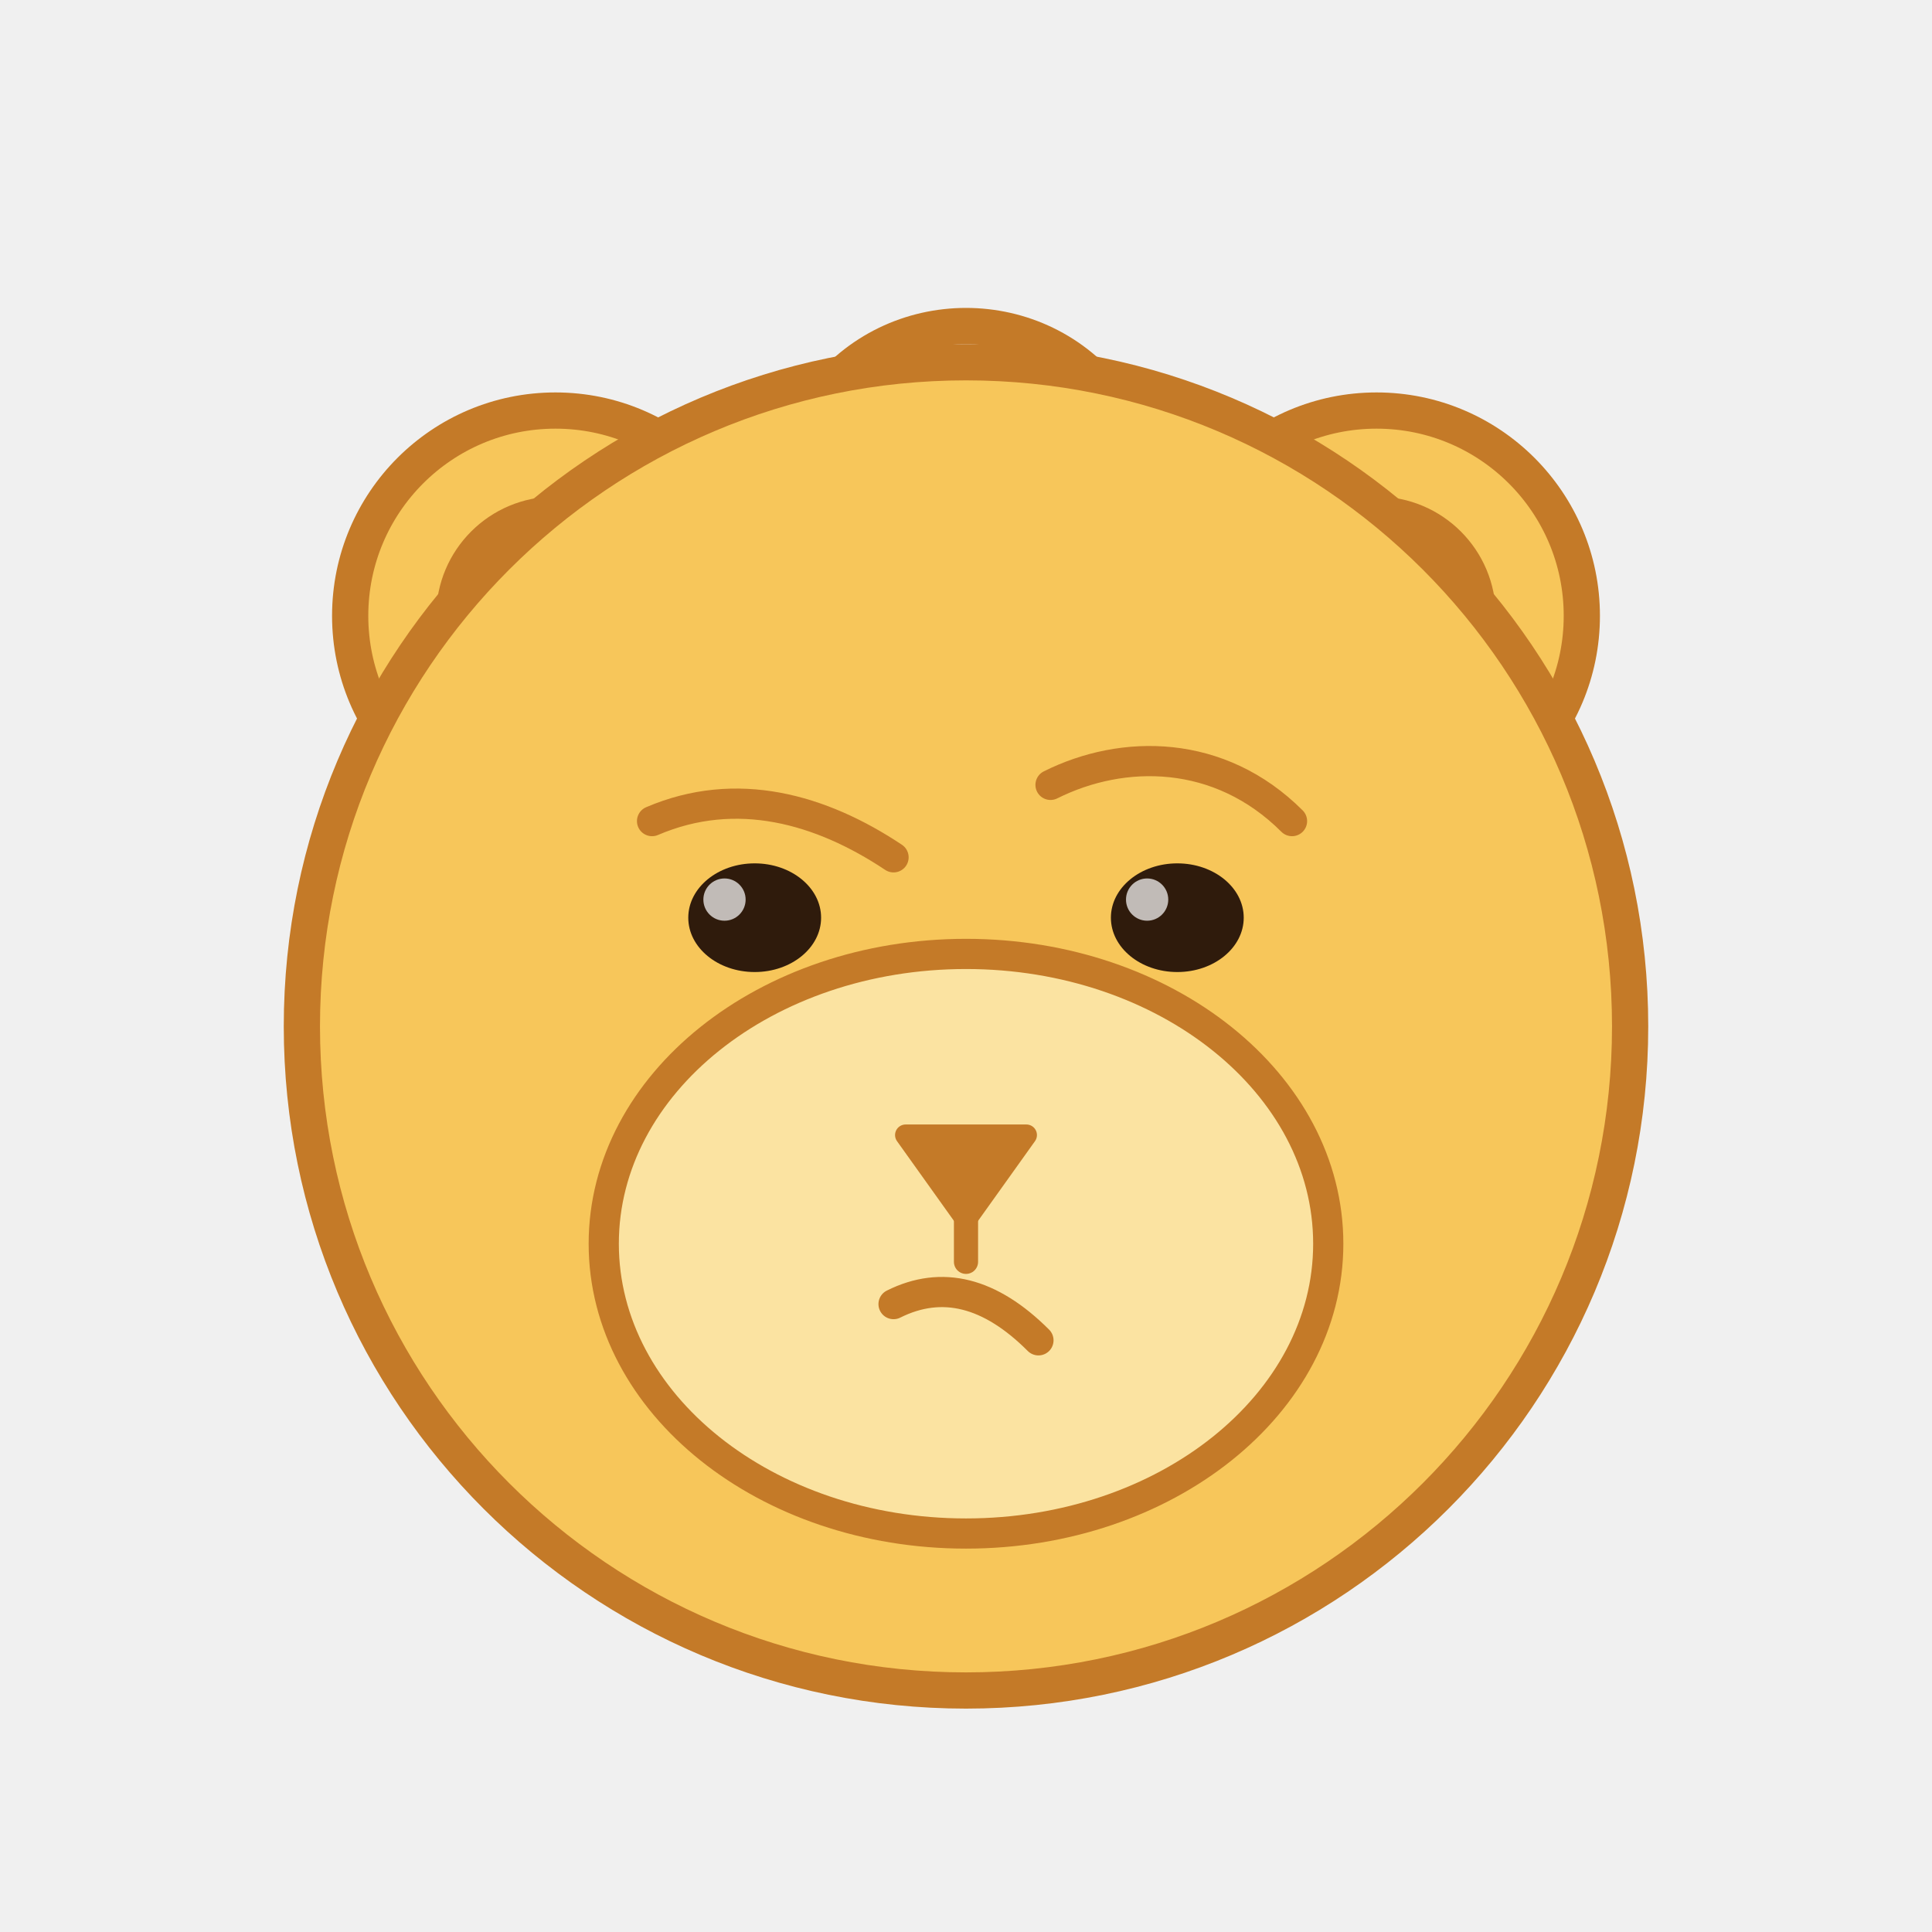
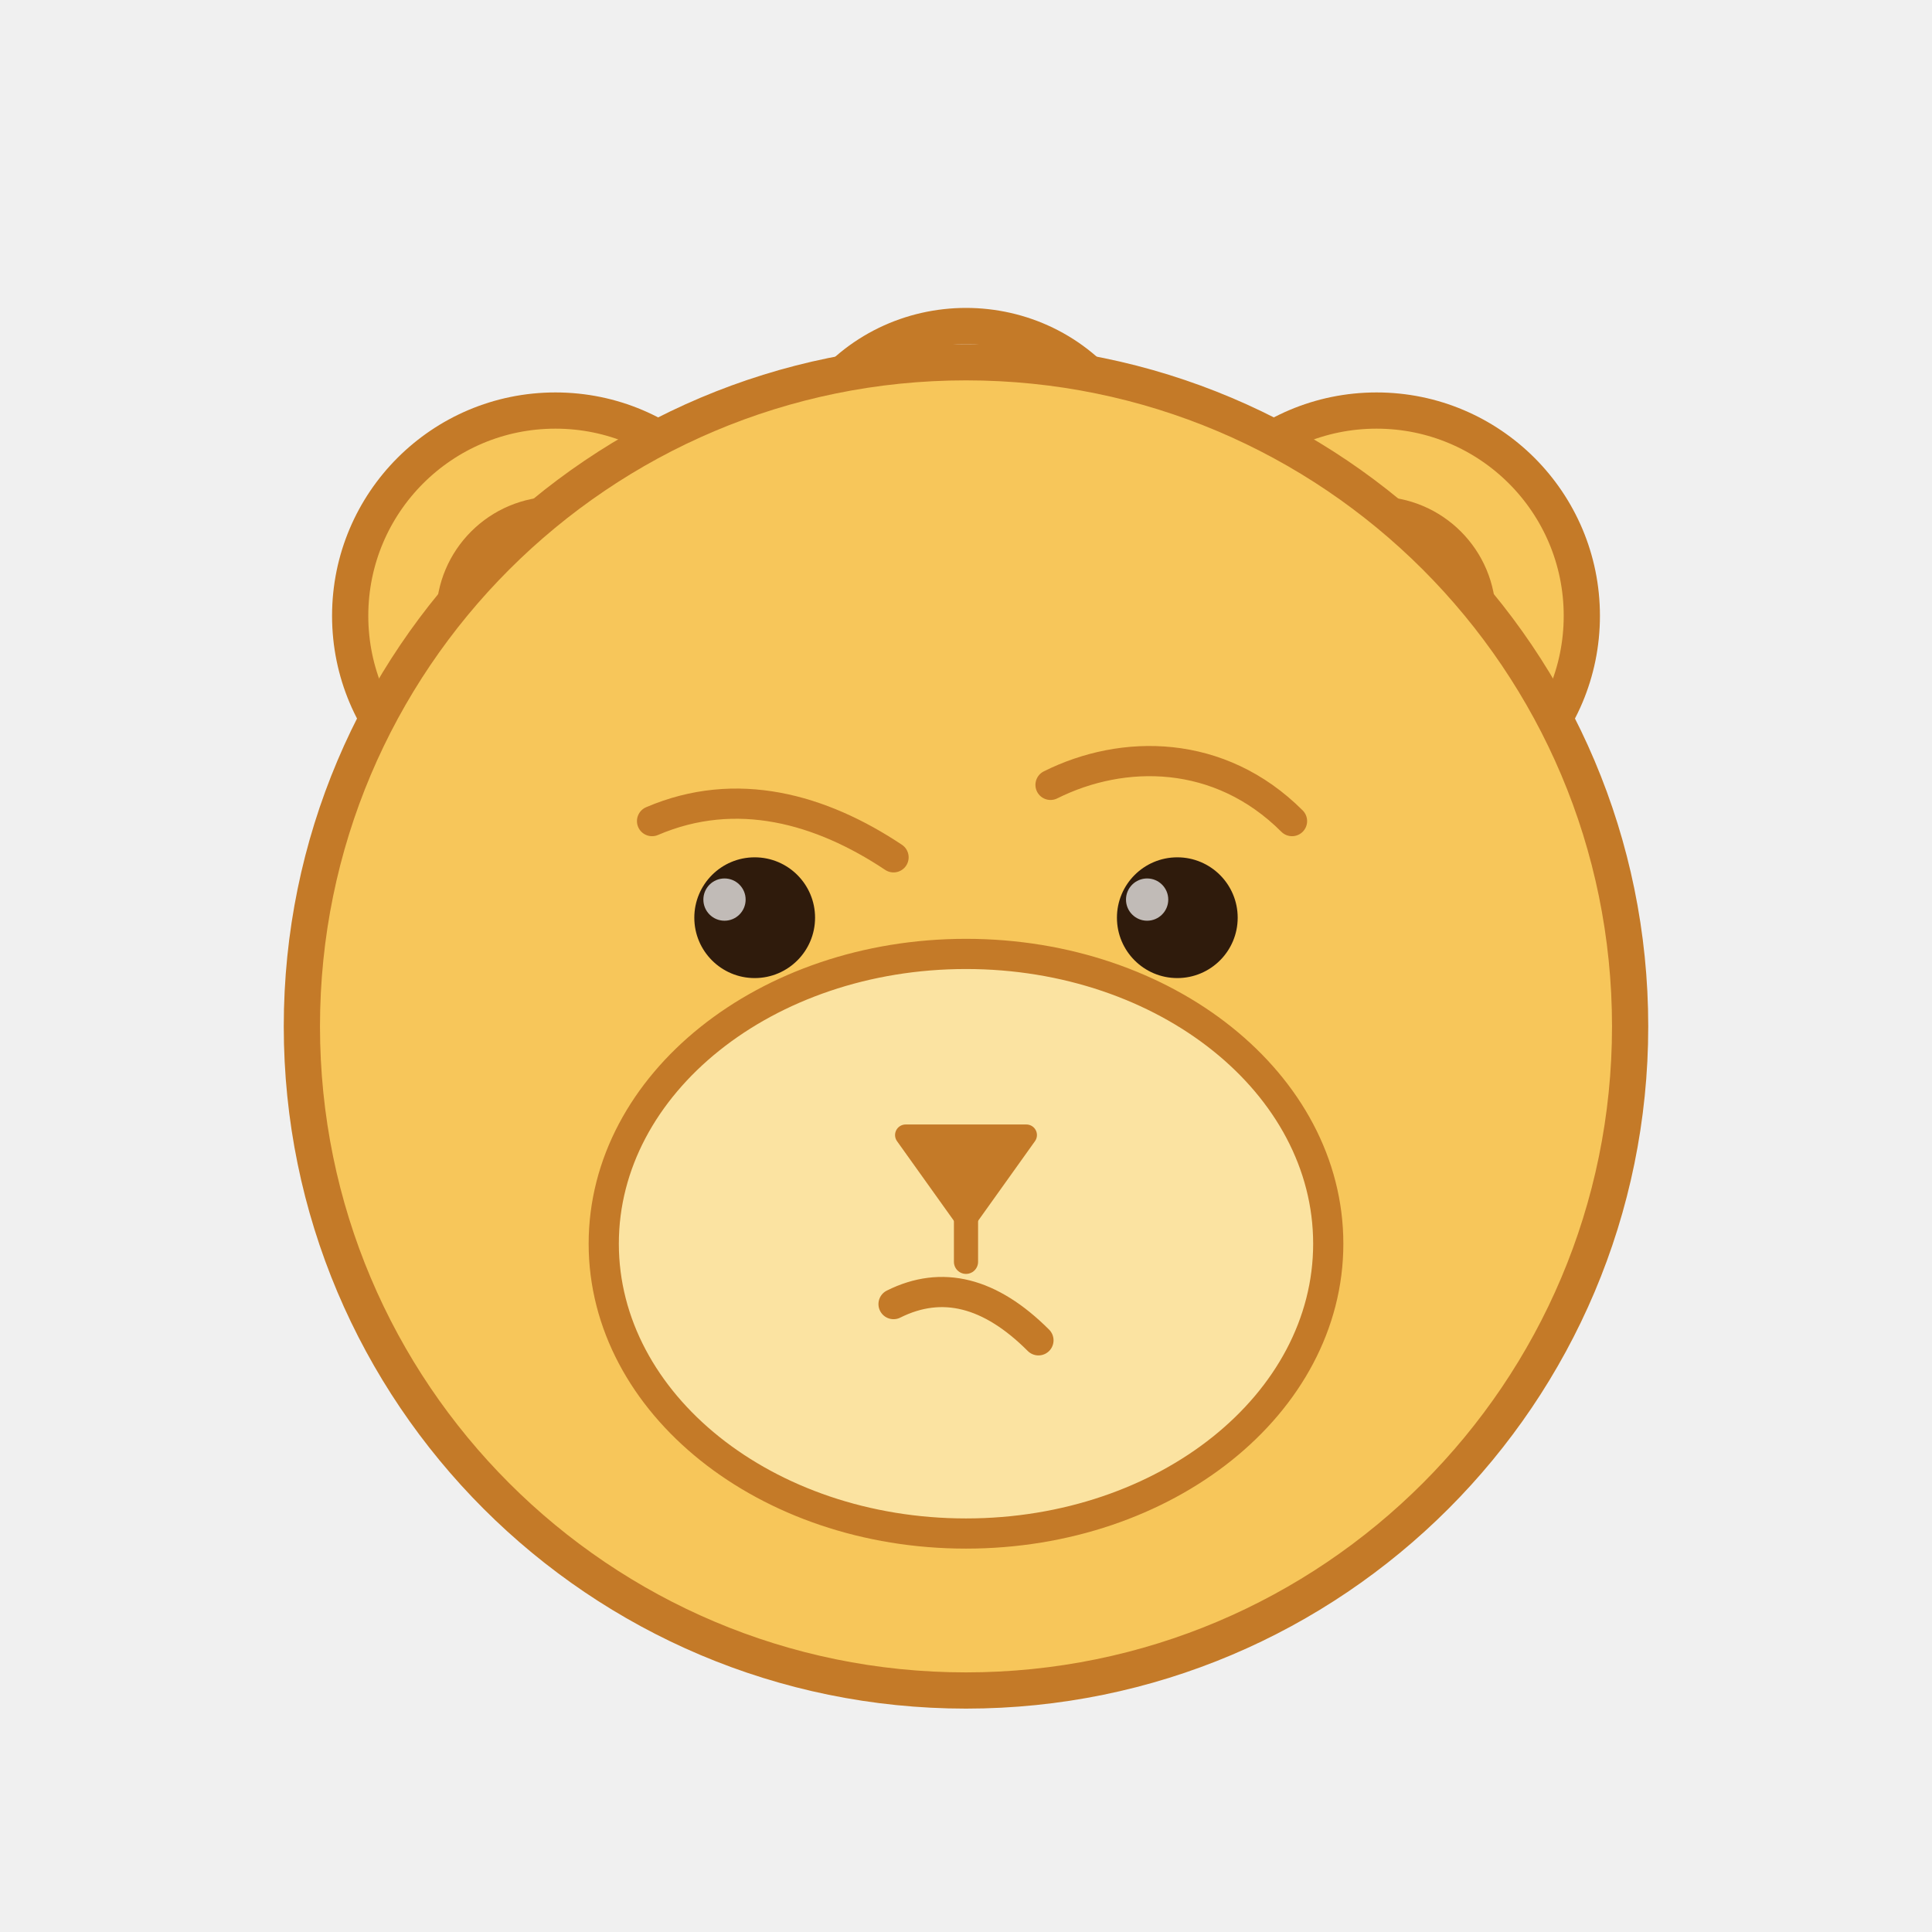
<svg xmlns="http://www.w3.org/2000/svg" width="320" height="320" viewBox="0 0 320 320" fill="none">
  <g stroke-linecap="round" stroke-linejoin="round">
    <circle cx="92" cy="102" r="34" fill="#F7C65A" stroke="#C47A28" stroke-width="6" />
    <circle cx="92" cy="102" r="18" fill="#FBE3A1" stroke="#C47A28" stroke-width="3.5" />
    <circle cx="228" cy="102" r="34" fill="#F7C65A" stroke="#C47A28" stroke-width="6" />
    <circle cx="228" cy="102" r="18" fill="#FBE3A1" stroke="#C47A28" stroke-width="3.5" />
    <path d="M136 66c12-16 36-16 48 0" stroke="#C47A28" stroke-width="6" />
    <circle cx="160" cy="170" r="110" fill="#F7C65A" stroke="#C47A28" stroke-width="6" />
    <ellipse cx="160" cy="206" rx="60" ry="48" fill="#FBE3A1" stroke="#C47A28" stroke-width="5" />
    <path d="M150 188h20l-10 14z" fill="#C47A28" stroke="#C47A28" stroke-width="3.5" />
-     <ellipse cx="125" cy="152" rx="11" ry="9" fill="#2F1B0C" />
-     <ellipse cx="195" cy="152" rx="11" ry="9" fill="#2F1B0C" />
+     <circle cx="125" cy="152" r="10" fill="#2F1B0C" />
+     <circle cx="195" cy="152" r="10" fill="#2F1B0C" />
    <circle cx="120" cy="149" r="3.5" fill="#FFFFFF" opacity="0.7" />
    <circle cx="190" cy="149" r="3.5" fill="#FFFFFF" opacity="0.7" />
    <path d="M108 136c14-6 28-2 40 6" stroke="#C47A28" stroke-width="5" />
    <path d="M174 130c12-6 28-6 40 6" stroke="#C47A28" stroke-width="5" />
-     <path d="M148 216q12 -6 24 6" stroke="#C47A28" stroke-width="5" />
+     <path d="M148 216q12-6 24 6" stroke="#C47A28" stroke-width="5" />
    <path d="M160 202v7" stroke="#C47A28" stroke-width="4" />
  </g>
</svg>
